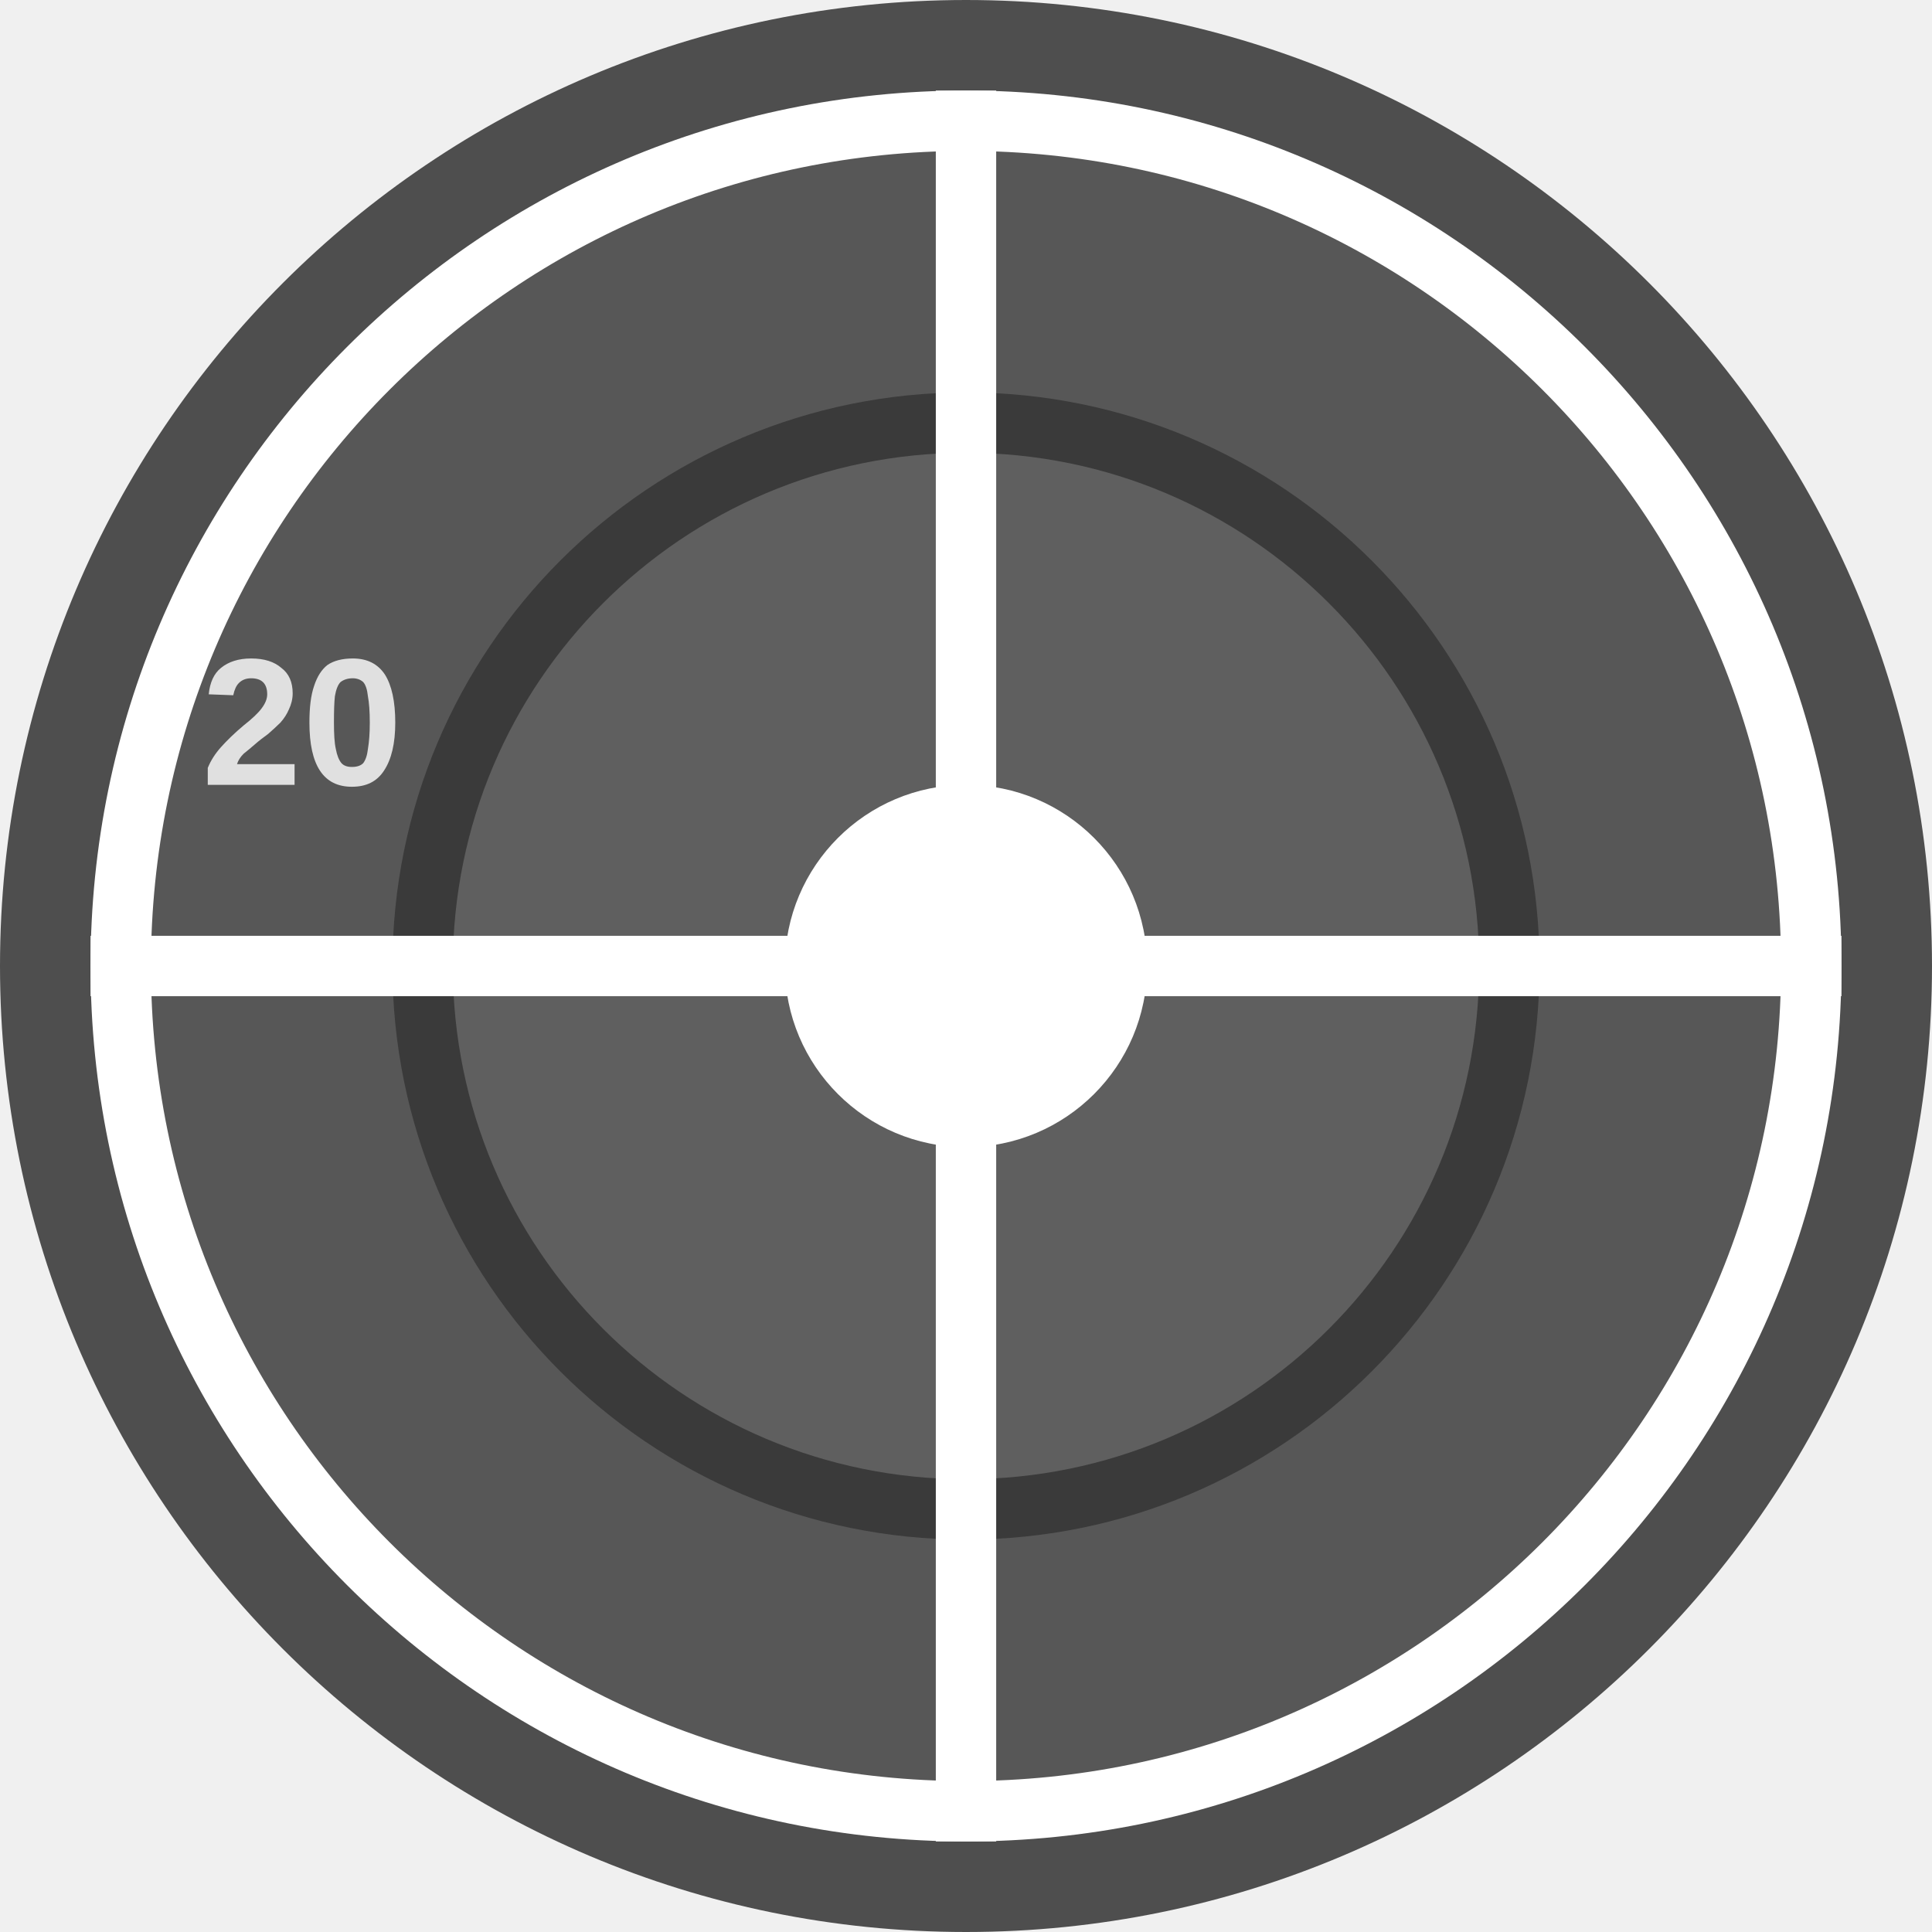
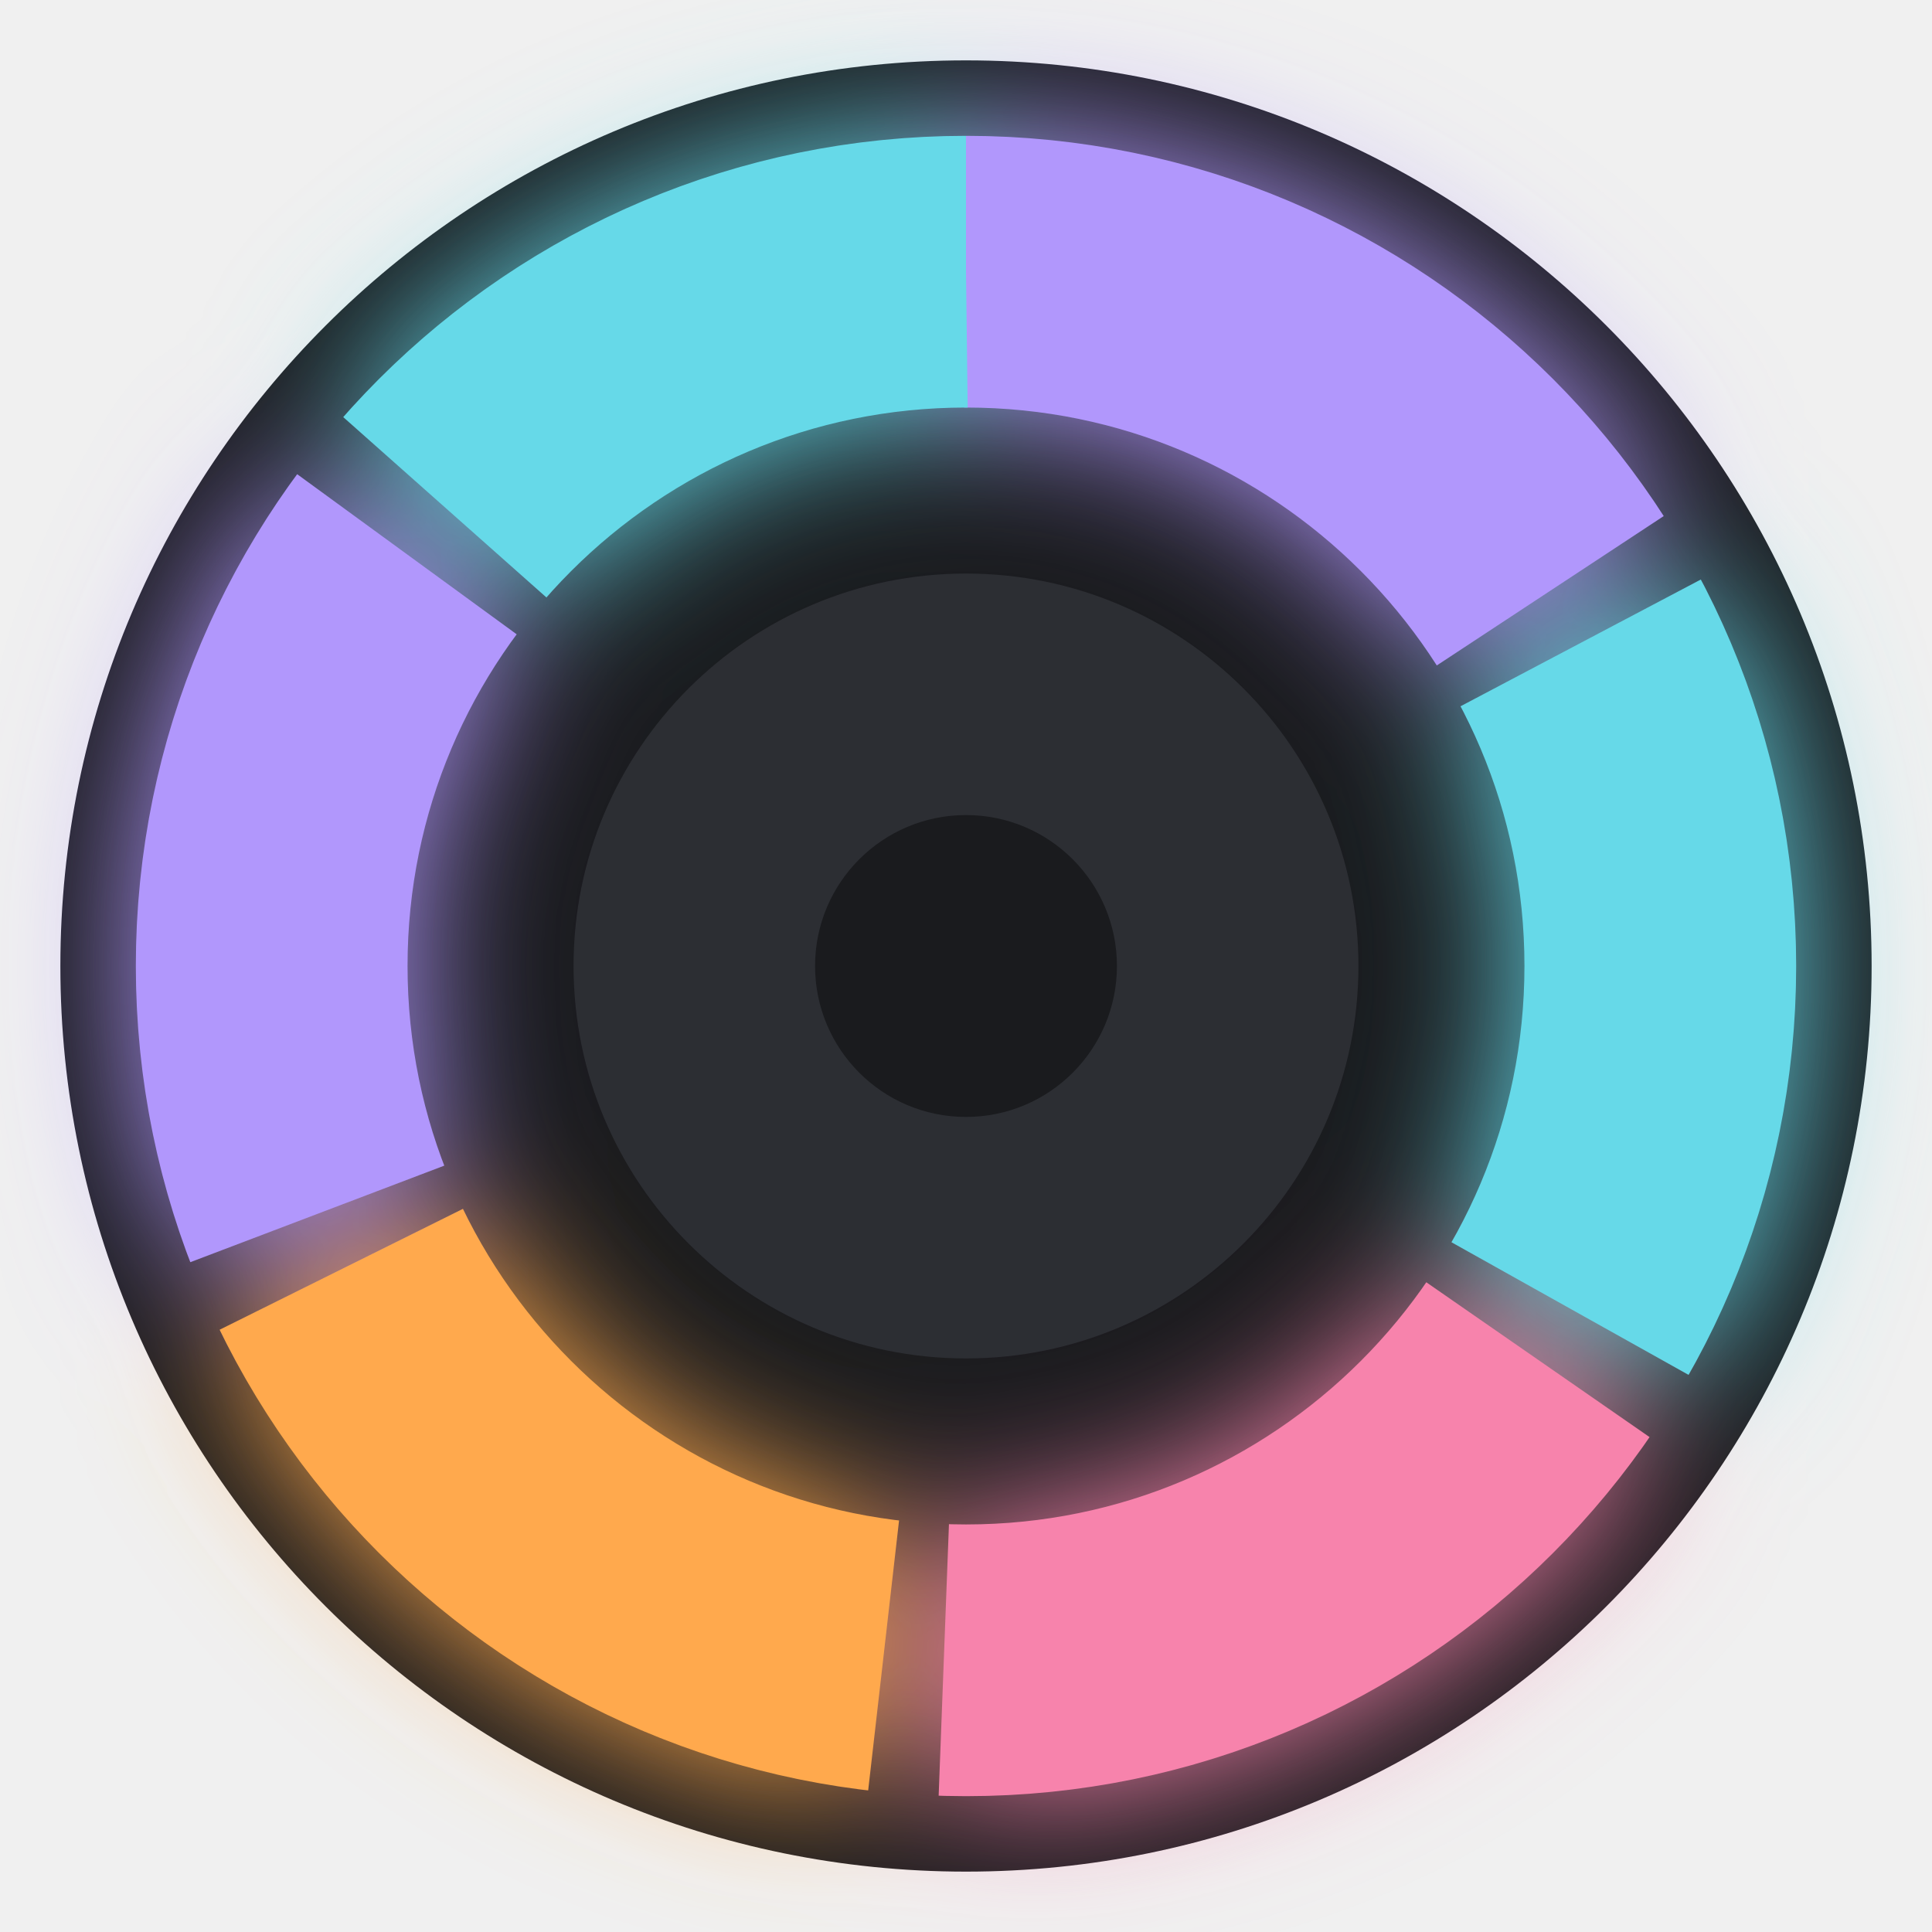
- <svg xmlns="http://www.w3.org/2000/svg" width="32" height="32" viewBox="0 0 32 32">
-   <circle cx="16" cy="16" r="15" fill="#575757" />
-   <circle cx="16" cy="16" r="15" fill="none" stroke="#4e4e4e" stroke-width="2" />
-   <circle cx="16" cy="16" r="9" fill="#5f5f5f" />
-   <circle cx="16" cy="16" r="9" fill="none" stroke="#3a3a3a" stroke-width="1" />
-   <circle cx="16" cy="16" r="3" fill="#ffffff" />
-   <g stroke-linecap="round">
-     <line x1="16" y1="2" x2="16" y2="13" stroke="#ffffff" stroke-width="1" stroke-linecap="square" />
-     <line x1="16" y1="18" x2="16" y2="30" stroke="#ffffff" stroke-width="1" stroke-linecap="square" />
-     <line x1="2" y1="16" x2="14" y2="16" stroke="#ffffff" stroke-width="1" stroke-linecap="square" />
-     <line x1="18" y1="16" x2="30" y2="16" stroke="#ffffff" stroke-width="1" stroke-linecap="square" />
+ <svg xmlns="http://www.w3.org/2000/svg" viewBox="0 0 64 64">
+   <defs>
+     <filter id="glow" x="-25%" y="-25%" width="150%" height="150%">
+       <feGaussianBlur in="SourceGraphic" stdDeviation="2.5" result="blur" />
+       <feMerge>
+         <feMergeNode in="blur" />
+         <feMergeNode in="SourceGraphic" />
+       </feMerge>
+     </filter>
+   </defs>
+   <circle cx="32" cy="32" r="30" fill="#1a1b1e" />
+   <g fill="none" stroke-width="9" transform="rotate(-90 32 32)" filter="url(#glow)">
+     <circle cx="32" cy="32" r="23" stroke="#b197fc" pathLength="100" stroke-dasharray="23 77" />
+     <circle cx="32" cy="32" r="23" stroke="#66d9e8" pathLength="100" stroke-dasharray="23 77" stroke-dashoffset="-25" />
+     <circle cx="32" cy="32" r="23" stroke="#f783ac" pathLength="100" stroke-dasharray="23 77" stroke-dashoffset="-50" />
+     <circle cx="32" cy="32" r="23" stroke="#ffa94d" pathLength="100" stroke-dasharray="23 77" stroke-dashoffset="-75" />
  </g>
-   <circle cx="16" cy="16" r="14" fill="none" stroke="#ffffff" stroke-width="1" />
-   <text x="5" y="13" font-size="3" text-anchor="middle" fill="#e0e0e0" font-family="Arial, sans-serif" font-weight="bold">
-     20
-   </text>
+   <circle cx="32" cy="32" r="13" fill="#2c2e33" />
+   <circle cx="32" cy="32" r="5" fill="#1a1b1e" />
</svg>
